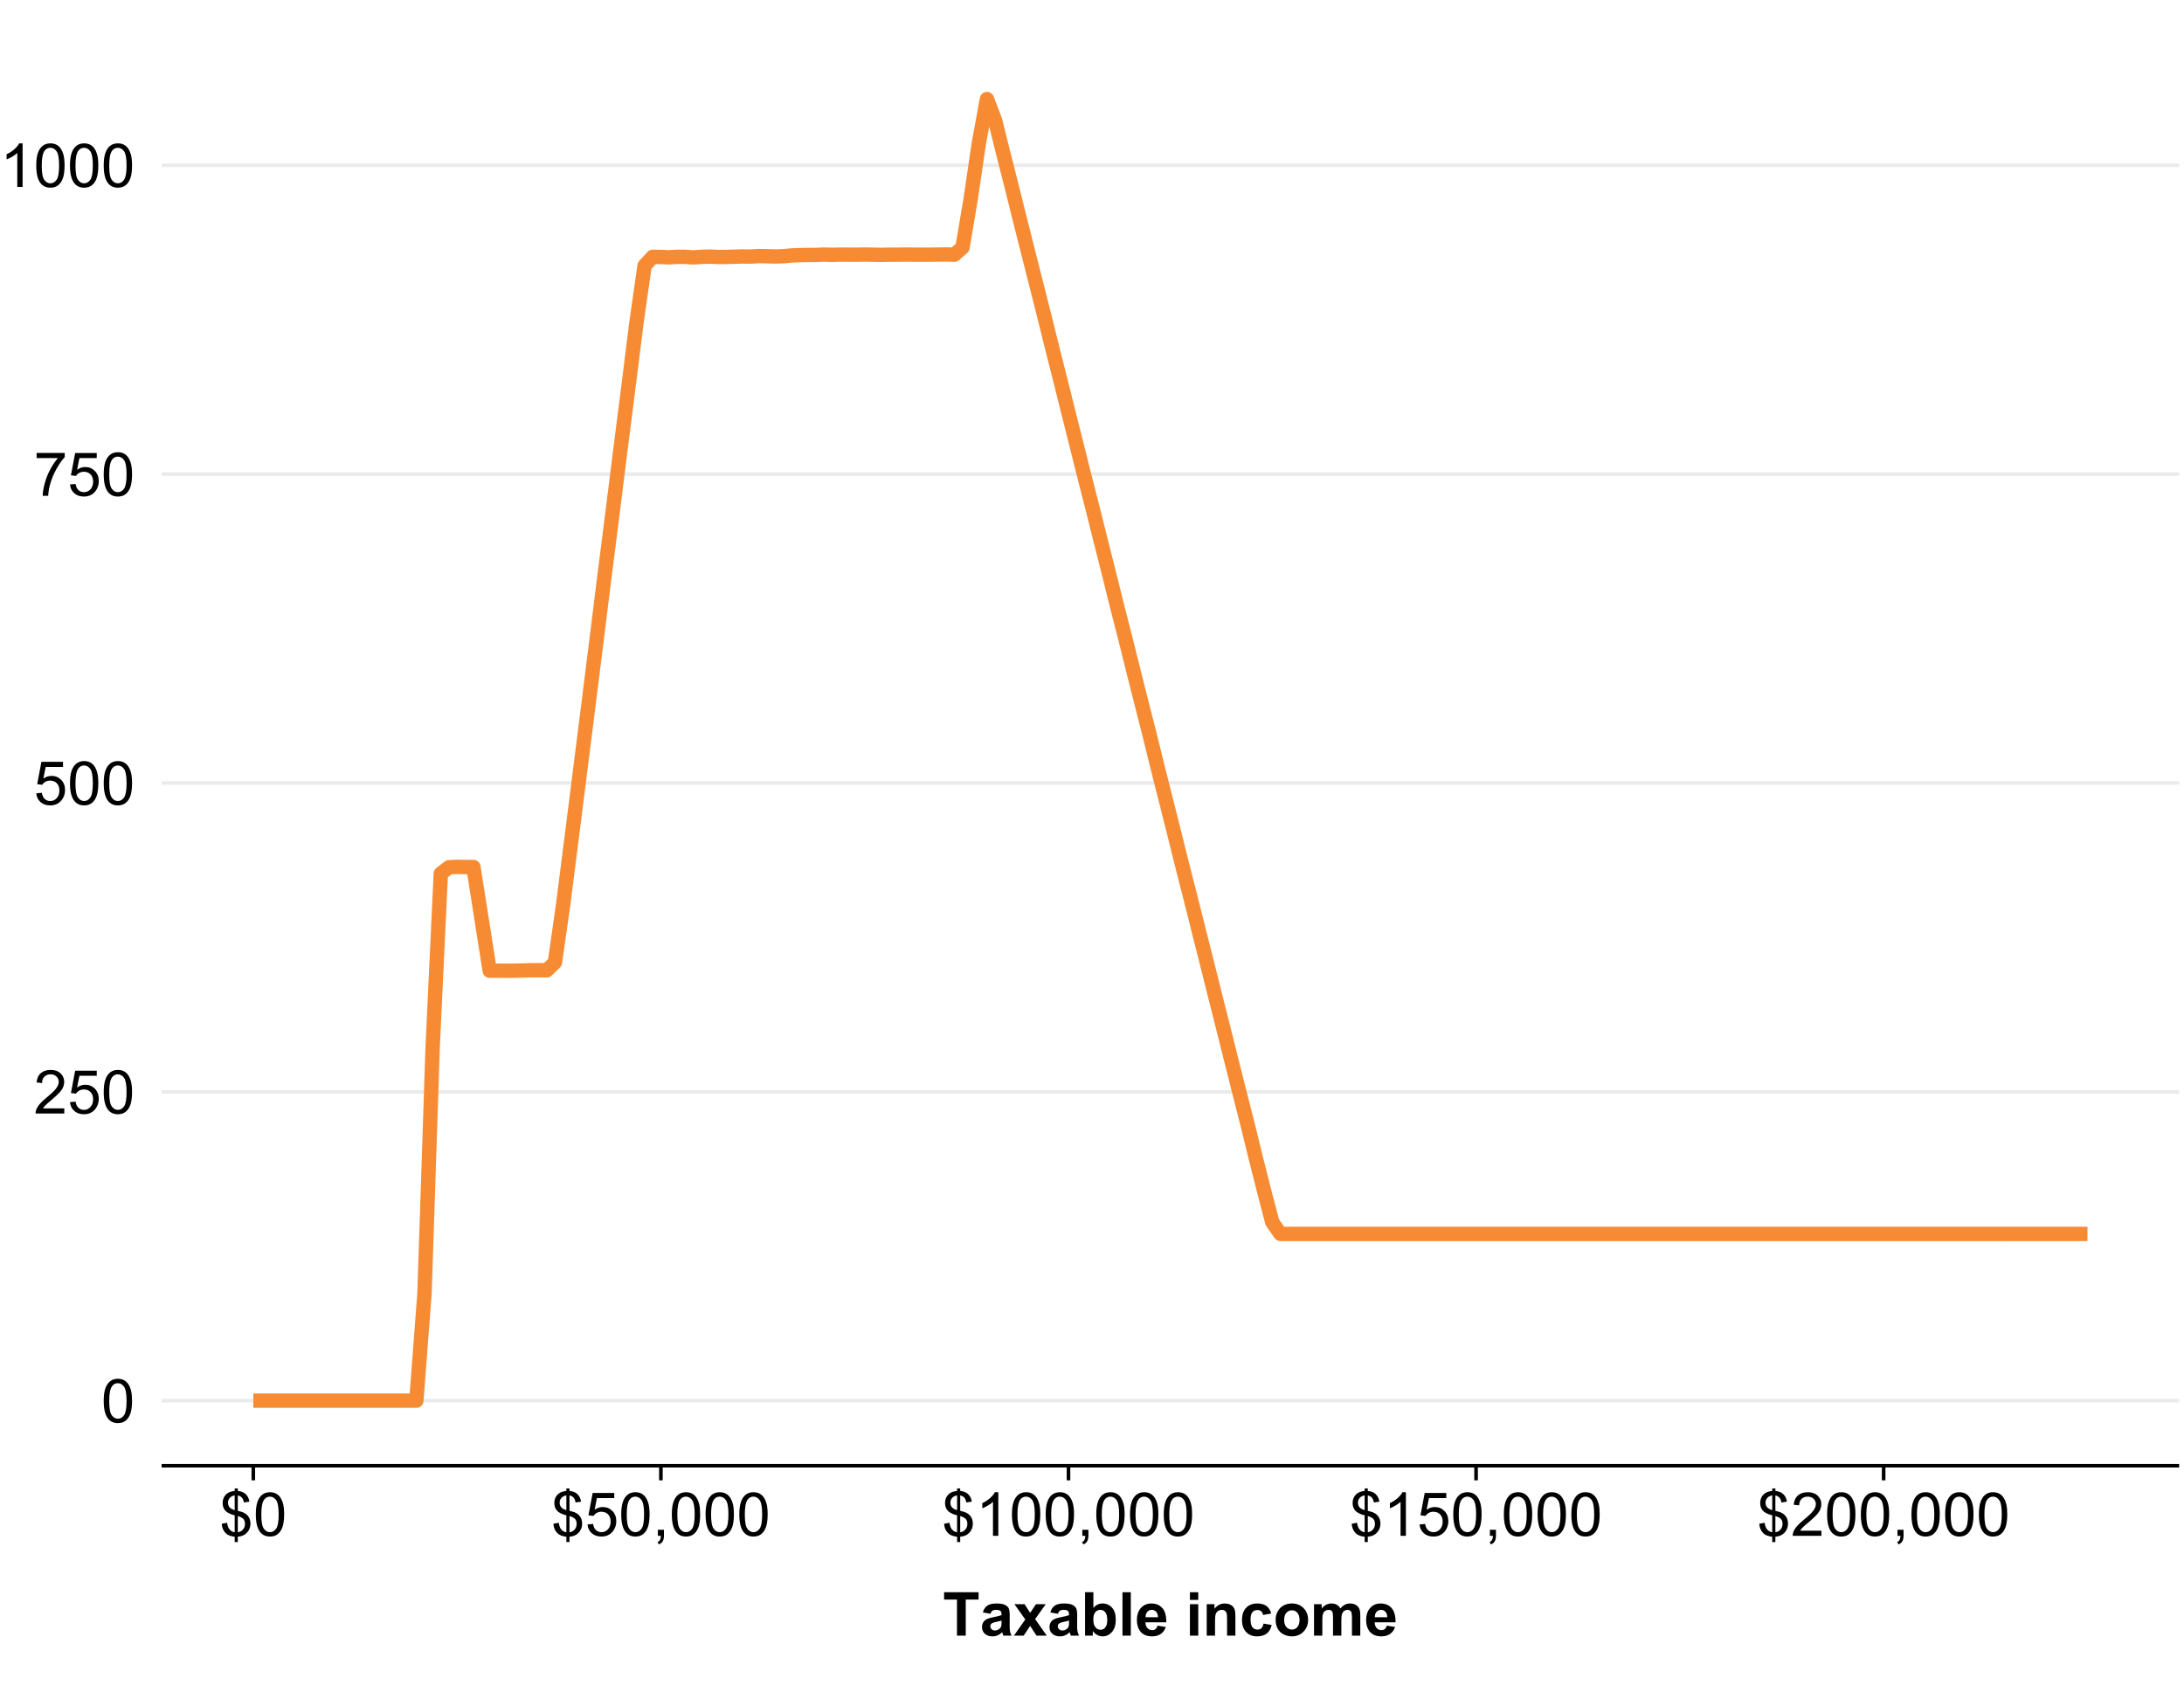
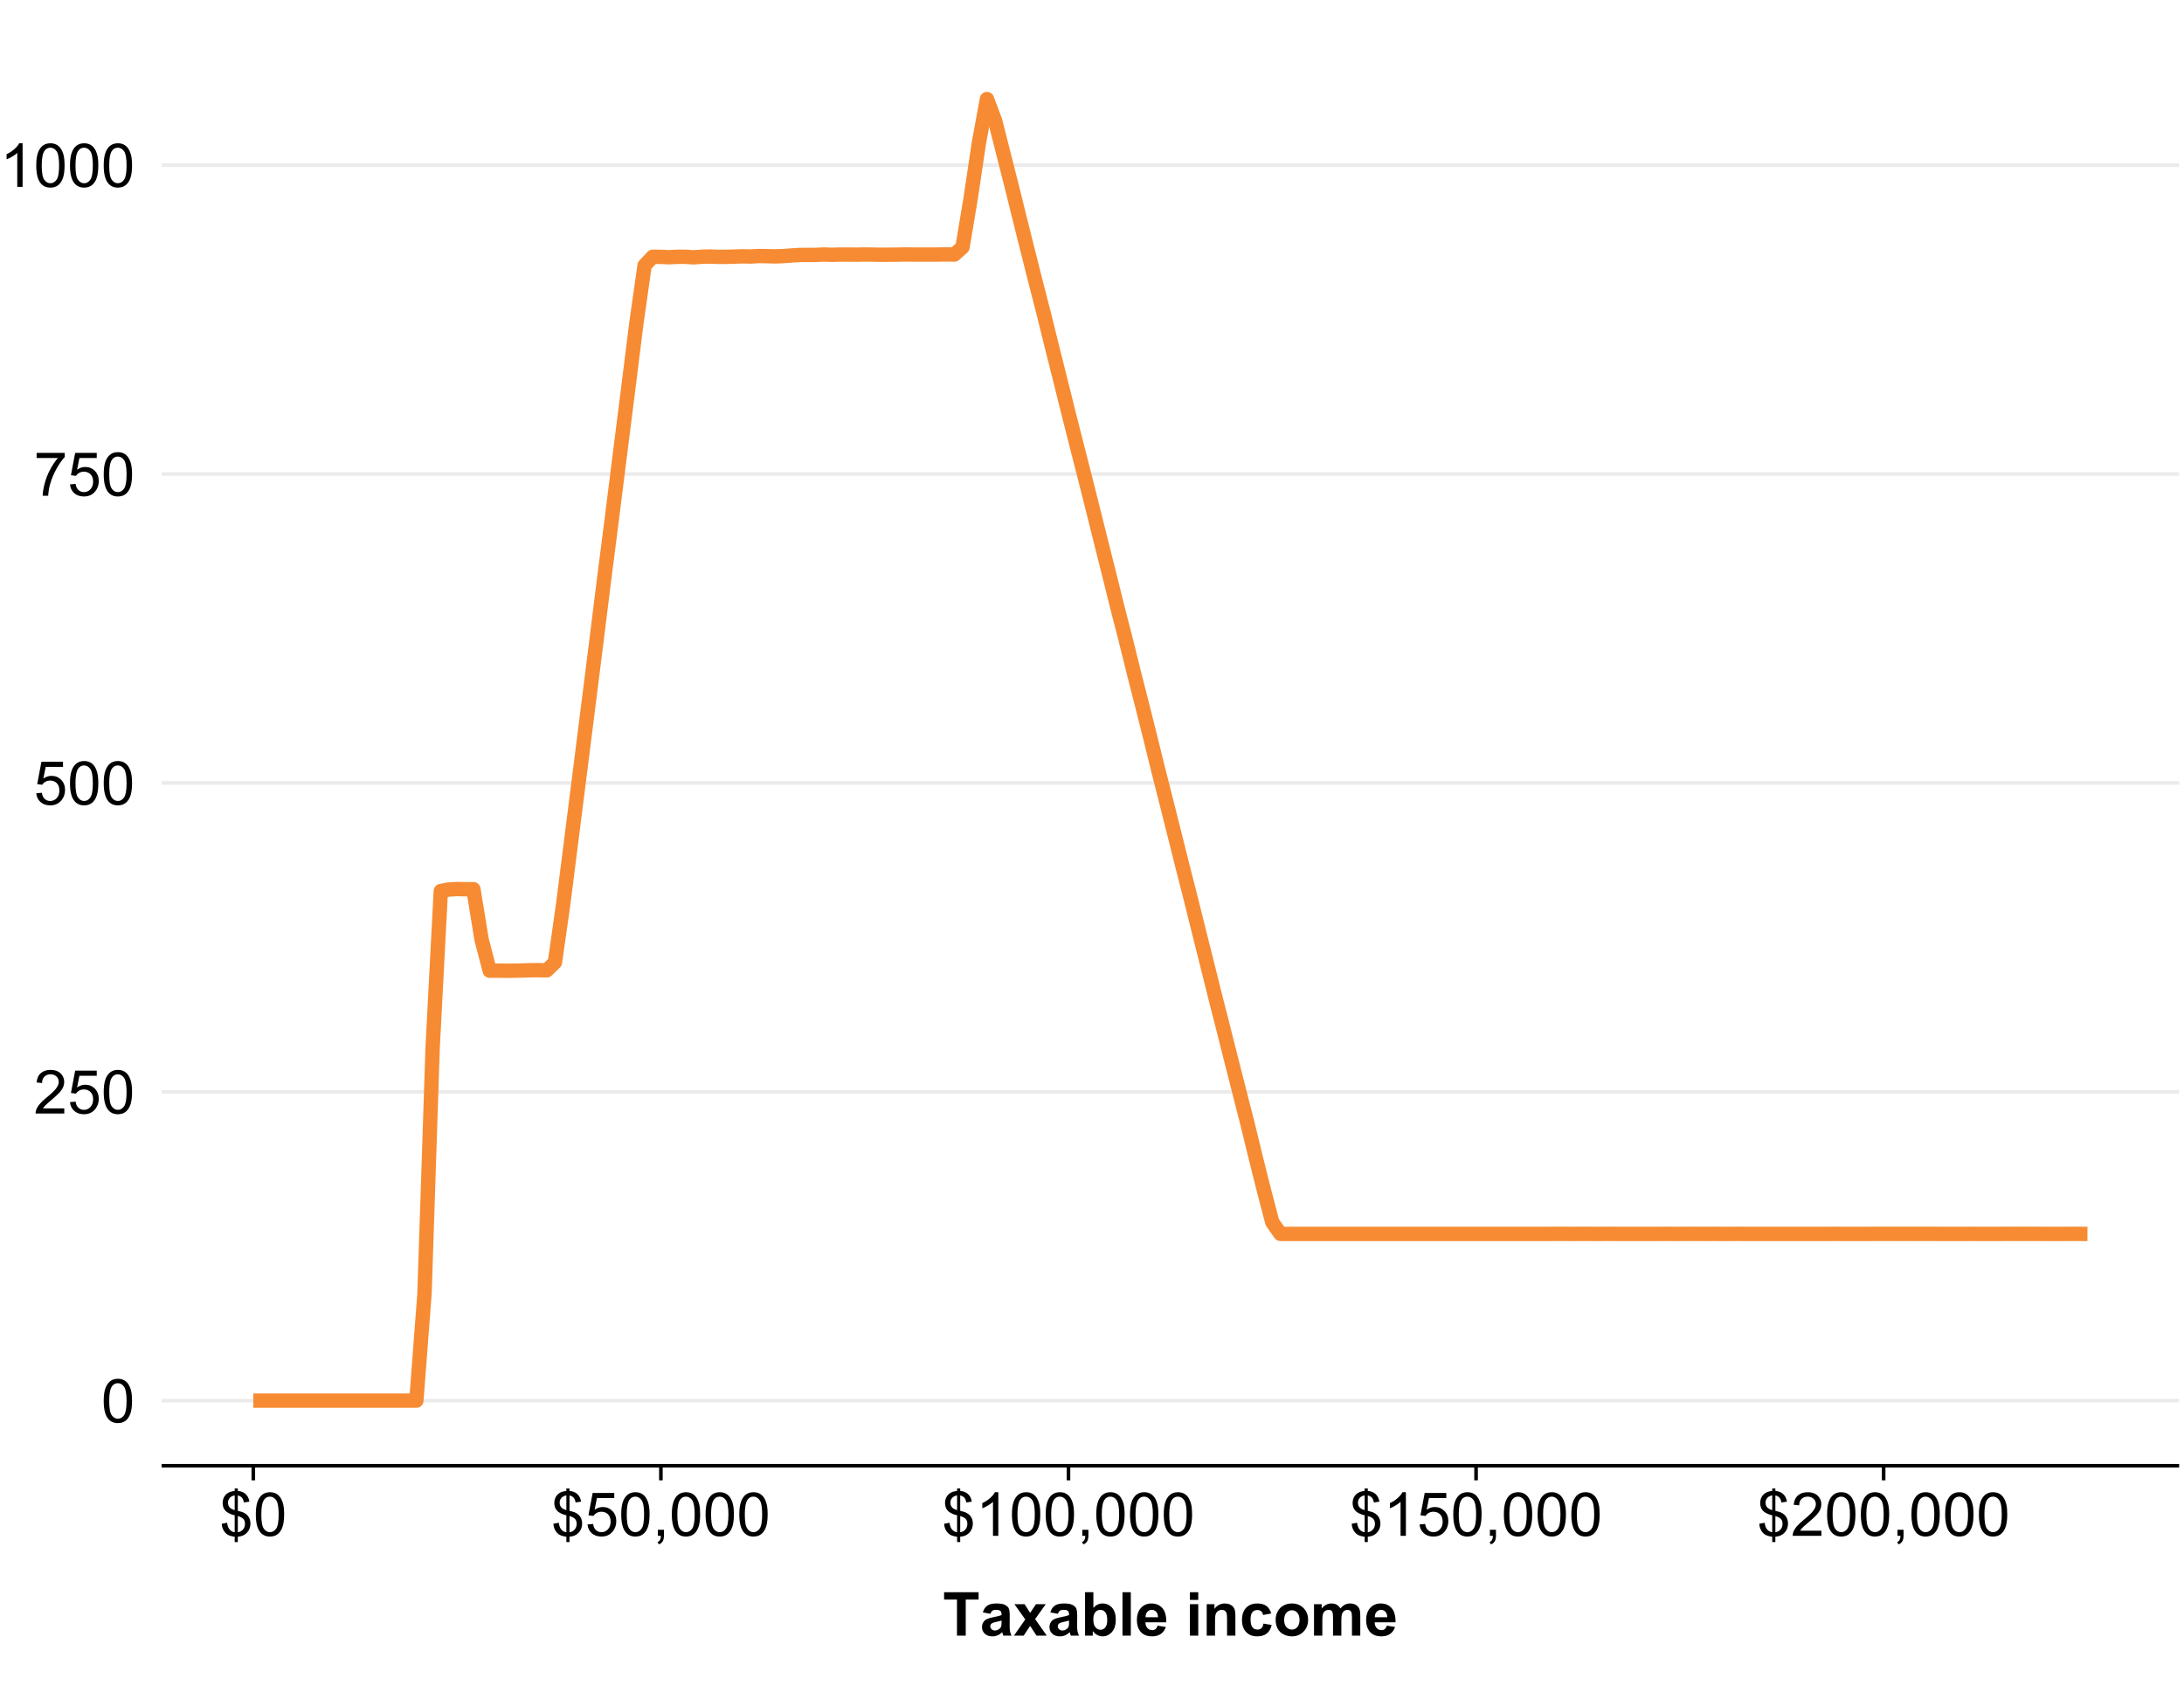
<svg xmlns="http://www.w3.org/2000/svg" xmlns:xlink="http://www.w3.org/1999/xlink" width="648pt" height="504pt" viewBox="0 0 648 504" version="1.1">
  <defs>
    <g>
      <symbol overflow="visible" id="glyph0-0">
        <path style="stroke:none;" d="M 2.25 0 L 2.25 -11.25 L 11.25 -11.25 L 11.25 0 Z M 2.531 -0.281 L 10.969 -0.281 L 10.969 -10.969 L 2.531 -10.969 Z M 2.531 -0.281 " />
      </symbol>
      <symbol overflow="visible" id="glyph0-1">
        <path style="stroke:none;" d="M 0.746 -6.355 C 0.742 -7.875 0.898 -9.102 1.215 -10.031 C 1.527 -10.961 1.996 -11.676 2.613 -12.18 C 3.23 -12.684 4.008 -12.938 4.949 -12.938 C 5.637 -12.938 6.242 -12.797 6.766 -12.52 C 7.285 -12.238 7.715 -11.836 8.059 -11.316 C 8.395 -10.789 8.664 -10.152 8.859 -9.398 C 9.051 -8.645 9.145 -7.629 9.148 -6.355 C 9.145 -4.84 8.992 -3.617 8.684 -2.691 C 8.371 -1.762 7.906 -1.047 7.289 -0.539 C 6.672 -0.035 5.891 0.215 4.949 0.219 C 3.703 0.215 2.727 -0.227 2.023 -1.117 C 1.168 -2.188 0.742 -3.934 0.746 -6.355 Z M 2.375 -6.355 C 2.371 -4.234 2.621 -2.824 3.117 -2.129 C 3.609 -1.426 4.219 -1.078 4.949 -1.082 C 5.672 -1.078 6.281 -1.43 6.781 -2.137 C 7.273 -2.836 7.523 -4.242 7.523 -6.355 C 7.523 -8.473 7.273 -9.883 6.781 -10.582 C 6.281 -11.277 5.664 -11.625 4.93 -11.629 C 4.199 -11.625 3.621 -11.316 3.191 -10.703 C 2.645 -9.918 2.371 -8.469 2.375 -6.355 Z M 2.375 -6.355 " />
      </symbol>
      <symbol overflow="visible" id="glyph0-2">
        <path style="stroke:none;" d="M 9.062 -1.52 L 9.062 0 L 0.547 0 C 0.531 -0.379 0.594 -0.742 0.73 -1.098 C 0.945 -1.676 1.293 -2.25 1.77 -2.812 C 2.246 -3.375 2.934 -4.023 3.84 -4.766 C 5.238 -5.906 6.188 -6.816 6.68 -7.492 C 7.172 -8.16 7.418 -8.793 7.418 -9.395 C 7.418 -10.02 7.191 -10.551 6.746 -10.98 C 6.293 -11.41 5.711 -11.625 4.992 -11.629 C 4.23 -11.625 3.621 -11.395 3.164 -10.941 C 2.703 -10.48 2.469 -9.848 2.469 -9.043 L 0.844 -9.211 C 0.953 -10.422 1.371 -11.344 2.102 -11.984 C 2.824 -12.617 3.801 -12.938 5.027 -12.938 C 6.262 -12.938 7.238 -12.594 7.961 -11.91 C 8.68 -11.223 9.039 -10.371 9.043 -9.359 C 9.039 -8.84 8.934 -8.336 8.727 -7.84 C 8.512 -7.34 8.164 -6.812 7.676 -6.266 C 7.188 -5.711 6.375 -4.957 5.238 -4 C 4.285 -3.199 3.676 -2.66 3.41 -2.379 C 3.141 -2.094 2.918 -1.805 2.742 -1.52 Z M 9.062 -1.52 " />
      </symbol>
      <symbol overflow="visible" id="glyph0-3">
        <path style="stroke:none;" d="M 0.746 -3.375 L 2.406 -3.516 C 2.527 -2.707 2.812 -2.098 3.266 -1.691 C 3.711 -1.281 4.254 -1.078 4.887 -1.082 C 5.648 -1.078 6.293 -1.363 6.82 -1.941 C 7.344 -2.512 7.605 -3.273 7.609 -4.227 C 7.605 -5.125 7.352 -5.84 6.848 -6.363 C 6.34 -6.883 5.676 -7.141 4.859 -7.145 C 4.344 -7.141 3.887 -7.027 3.48 -6.797 C 3.07 -6.566 2.746 -6.266 2.516 -5.898 L 1.027 -6.09 L 2.277 -12.711 L 8.684 -12.711 L 8.684 -11.195 L 3.543 -11.195 L 2.848 -7.734 C 3.621 -8.273 4.43 -8.543 5.281 -8.543 C 6.402 -8.543 7.352 -8.152 8.129 -7.371 C 8.898 -6.59 9.285 -5.586 9.289 -4.367 C 9.285 -3.195 8.945 -2.188 8.27 -1.344 C 7.441 -0.301 6.316 0.215 4.887 0.219 C 3.715 0.215 2.758 -0.109 2.016 -0.766 C 1.273 -1.418 0.848 -2.289 0.746 -3.375 Z M 0.746 -3.375 " />
      </symbol>
      <symbol overflow="visible" id="glyph0-4">
        <path style="stroke:none;" d="M 0.852 -11.195 L 0.852 -12.719 L 9.195 -12.719 L 9.195 -11.488 C 8.367 -10.613 7.555 -9.453 6.754 -8.008 C 5.945 -6.559 5.324 -5.07 4.887 -3.543 C 4.57 -2.461 4.367 -1.281 4.281 0 L 2.656 0 C 2.668 -1.012 2.867 -2.234 3.25 -3.672 C 3.629 -5.105 4.176 -6.492 4.891 -7.828 C 5.602 -9.16 6.359 -10.281 7.164 -11.195 Z M 0.852 -11.195 " />
      </symbol>
      <symbol overflow="visible" id="glyph0-5">
        <path style="stroke:none;" d="M 6.707 0 L 5.125 0 L 5.125 -10.082 C 4.742 -9.715 4.242 -9.352 3.625 -8.988 C 3.004 -8.625 2.449 -8.352 1.961 -8.172 L 1.961 -9.703 C 2.844 -10.117 3.617 -10.621 4.281 -11.215 C 4.941 -11.805 5.41 -12.379 5.688 -12.938 L 6.707 -12.938 Z M 6.707 0 " />
      </symbol>
      <symbol overflow="visible" id="glyph0-6">
        <path style="stroke:none;" d="M 4.484 1.855 L 4.484 0.273 C 3.688 0.172 3.047 -0.004 2.555 -0.258 C 2.059 -0.512 1.629 -0.922 1.27 -1.492 C 0.906 -2.059 0.695 -2.754 0.641 -3.578 L 2.234 -3.875 C 2.352 -3.023 2.57 -2.402 2.883 -2.004 C 3.328 -1.441 3.859 -1.125 4.484 -1.062 L 4.484 -6.102 C 3.828 -6.219 3.164 -6.473 2.488 -6.855 C 1.98 -7.137 1.59 -7.523 1.32 -8.023 C 1.047 -8.52 0.914 -9.086 0.914 -9.719 C 0.914 -10.84 1.312 -11.75 2.109 -12.453 C 2.641 -12.918 3.43 -13.207 4.484 -13.316 L 4.484 -14.07 L 5.414 -14.07 L 5.414 -13.316 C 6.332 -13.227 7.059 -12.957 7.602 -12.508 C 8.289 -11.93 8.707 -11.141 8.852 -10.141 L 7.215 -9.898 C 7.117 -10.516 6.922 -10.992 6.629 -11.324 C 6.332 -11.652 5.93 -11.871 5.414 -11.98 L 5.414 -7.418 C 6.211 -7.215 6.738 -7.059 6.996 -6.953 C 7.488 -6.73 7.887 -6.465 8.199 -6.16 C 8.504 -5.848 8.742 -5.48 8.914 -5.055 C 9.078 -4.625 9.164 -4.16 9.168 -3.664 C 9.164 -2.566 8.816 -1.652 8.121 -0.922 C 7.422 -0.188 6.52 0.199 5.414 0.254 L 5.414 1.855 Z M 4.484 -11.996 C 3.863 -11.898 3.379 -11.652 3.027 -11.258 C 2.672 -10.855 2.496 -10.387 2.496 -9.844 C 2.496 -9.305 2.645 -8.852 2.949 -8.488 C 3.246 -8.125 3.758 -7.836 4.484 -7.621 Z M 5.414 -1.062 C 6.027 -1.137 6.535 -1.406 6.938 -1.863 C 7.336 -2.316 7.535 -2.879 7.539 -3.559 C 7.535 -4.129 7.395 -4.594 7.113 -4.945 C 6.828 -5.293 6.262 -5.602 5.414 -5.879 Z M 5.414 -1.062 " />
      </symbol>
      <symbol overflow="visible" id="glyph0-7">
        <path style="stroke:none;" d="M 1.602 0 L 1.602 -1.801 L 3.402 -1.801 L 3.402 0 C 3.398 0.66 3.281 1.191 3.051 1.602 C 2.812 2.008 2.441 2.324 1.934 2.547 L 1.492 1.871 C 1.824 1.723 2.07 1.508 2.23 1.227 C 2.387 0.938 2.477 0.531 2.496 0 Z M 1.602 0 " />
      </symbol>
      <symbol overflow="visible" id="glyph1-0">
        <path style="stroke:none;" d="M 2.25 0 L 2.25 -11.25 L 11.25 -11.25 L 11.25 0 Z M 2.531 -0.281 L 10.969 -0.281 L 10.969 -10.969 L 2.531 -10.969 Z M 2.531 -0.281 " />
      </symbol>
      <symbol overflow="visible" id="glyph1-1">
        <path style="stroke:none;" d="M 4.211 0 L 4.211 -10.703 L 0.387 -10.703 L 0.387 -12.883 L 10.625 -12.883 L 10.625 -10.703 L 6.812 -10.703 L 6.812 0 Z M 4.211 0 " />
      </symbol>
      <symbol overflow="visible" id="glyph1-2">
        <path style="stroke:none;" d="M 3.137 -6.484 L 0.898 -6.891 C 1.145 -7.789 1.578 -8.457 2.195 -8.895 C 2.809 -9.328 3.723 -9.543 4.938 -9.547 C 6.039 -9.543 6.859 -9.414 7.402 -9.152 C 7.938 -8.891 8.316 -8.559 8.539 -8.16 C 8.754 -7.758 8.863 -7.02 8.867 -5.949 L 8.844 -3.066 C 8.84 -2.242 8.879 -1.637 8.961 -1.25 C 9.035 -0.859 9.184 -0.445 9.406 0 L 6.961 0 C 6.895 -0.164 6.812 -0.406 6.723 -0.73 C 6.68 -0.875 6.652 -0.973 6.637 -1.02 C 6.211 -0.609 5.758 -0.301 5.281 -0.098 C 4.797 0.109 4.285 0.211 3.742 0.211 C 2.781 0.211 2.023 -0.047 1.473 -0.57 C 0.914 -1.086 0.637 -1.746 0.641 -2.547 C 0.637 -3.074 0.766 -3.543 1.02 -3.957 C 1.27 -4.367 1.621 -4.684 2.078 -4.906 C 2.527 -5.125 3.184 -5.32 4.043 -5.484 C 5.195 -5.699 5.992 -5.898 6.441 -6.09 L 6.441 -6.336 C 6.438 -6.805 6.32 -7.145 6.09 -7.352 C 5.852 -7.551 5.41 -7.652 4.766 -7.656 C 4.32 -7.652 3.977 -7.566 3.734 -7.395 C 3.484 -7.223 3.285 -6.918 3.137 -6.484 Z M 6.441 -4.484 C 6.121 -4.375 5.621 -4.25 4.938 -4.102 C 4.25 -3.953 3.801 -3.809 3.594 -3.672 C 3.266 -3.441 3.105 -3.152 3.109 -2.805 C 3.105 -2.457 3.234 -2.156 3.496 -1.906 C 3.75 -1.652 4.078 -1.527 4.484 -1.531 C 4.922 -1.527 5.348 -1.676 5.758 -1.969 C 6.051 -2.191 6.246 -2.461 6.344 -2.785 C 6.406 -2.992 6.438 -3.395 6.441 -3.992 Z M 6.441 -4.484 " />
      </symbol>
      <symbol overflow="visible" id="glyph1-3">
        <path style="stroke:none;" d="M 0.105 0 L 3.473 -4.809 L 0.246 -9.336 L 3.262 -9.336 L 4.914 -6.766 L 6.652 -9.336 L 9.555 -9.336 L 6.391 -4.914 L 9.844 0 L 6.812 0 L 4.914 -2.891 L 2.996 0 Z M 0.105 0 " />
      </symbol>
      <symbol overflow="visible" id="glyph1-4">
        <path style="stroke:none;" d="M 1.188 0 L 1.188 -12.883 L 3.656 -12.883 L 3.656 -8.242 C 4.414 -9.109 5.316 -9.543 6.363 -9.547 C 7.5 -9.543 8.438 -9.133 9.184 -8.309 C 9.926 -7.484 10.301 -6.301 10.301 -4.766 C 10.301 -3.168 9.918 -1.941 9.16 -1.082 C 8.398 -0.219 7.48 0.211 6.398 0.211 C 5.863 0.211 5.336 0.078 4.82 -0.188 C 4.301 -0.453 3.855 -0.848 3.48 -1.371 L 3.48 0 Z M 3.641 -4.867 C 3.637 -3.898 3.789 -3.184 4.094 -2.727 C 4.52 -2.066 5.09 -1.738 5.801 -1.742 C 6.344 -1.738 6.805 -1.973 7.191 -2.438 C 7.574 -2.902 7.77 -3.637 7.77 -4.641 C 7.77 -5.707 7.574 -6.477 7.188 -6.949 C 6.801 -7.418 6.305 -7.652 5.703 -7.656 C 5.109 -7.652 4.617 -7.422 4.227 -6.965 C 3.832 -6.5 3.637 -5.801 3.641 -4.867 Z M 3.641 -4.867 " />
      </symbol>
      <symbol overflow="visible" id="glyph1-5">
        <path style="stroke:none;" d="M 1.293 0 L 1.293 -12.883 L 3.762 -12.883 L 3.762 0 Z M 1.293 0 " />
      </symbol>
      <symbol overflow="visible" id="glyph1-6">
        <path style="stroke:none;" d="M 6.695 -2.969 L 9.156 -2.559 C 8.84 -1.652 8.34 -0.965 7.66 -0.496 C 6.973 -0.023 6.121 0.211 5.098 0.211 C 3.473 0.211 2.27 -0.316 1.492 -1.379 C 0.875 -2.227 0.566 -3.301 0.57 -4.598 C 0.566 -6.141 0.973 -7.352 1.781 -8.23 C 2.59 -9.105 3.613 -9.543 4.852 -9.547 C 6.238 -9.543 7.332 -9.086 8.137 -8.168 C 8.938 -7.25 9.32 -5.844 9.289 -3.953 L 3.102 -3.953 C 3.117 -3.219 3.316 -2.648 3.699 -2.242 C 4.078 -1.832 4.555 -1.629 5.125 -1.633 C 5.508 -1.629 5.832 -1.734 6.098 -1.949 C 6.359 -2.156 6.559 -2.496 6.695 -2.969 Z M 6.836 -5.469 C 6.816 -6.18 6.633 -6.723 6.285 -7.098 C 5.93 -7.465 5.5 -7.652 5 -7.656 C 4.457 -7.652 4.012 -7.457 3.664 -7.066 C 3.309 -6.672 3.137 -6.137 3.148 -5.469 Z M 6.836 -5.469 " />
      </symbol>
      <symbol overflow="visible" id="glyph1-7">
        <path style="stroke:none;" d="" />
      </symbol>
      <symbol overflow="visible" id="glyph1-8">
        <path style="stroke:none;" d="M 1.293 -10.602 L 1.293 -12.883 L 3.762 -12.883 L 3.762 -10.602 Z M 1.293 0 L 1.293 -9.336 L 3.762 -9.336 L 3.762 0 Z M 1.293 0 " />
      </symbol>
      <symbol overflow="visible" id="glyph1-9">
        <path style="stroke:none;" d="M 9.781 0 L 7.312 0 L 7.312 -4.766 C 7.312 -5.766 7.258 -6.418 7.152 -6.719 C 7.047 -7.012 6.875 -7.242 6.641 -7.41 C 6.398 -7.57 6.113 -7.652 5.781 -7.656 C 5.352 -7.652 4.969 -7.535 4.629 -7.305 C 4.289 -7.066 4.055 -6.754 3.93 -6.371 C 3.801 -5.98 3.738 -5.266 3.742 -4.227 L 3.742 0 L 1.273 0 L 1.273 -9.336 L 3.57 -9.336 L 3.57 -7.961 C 4.379 -9.016 5.406 -9.543 6.645 -9.547 C 7.188 -9.543 7.684 -9.445 8.137 -9.25 C 8.586 -9.051 8.926 -8.801 9.16 -8.5 C 9.387 -8.191 9.551 -7.844 9.645 -7.461 C 9.734 -7.07 9.777 -6.52 9.781 -5.801 Z M 9.781 0 " />
      </symbol>
      <symbol overflow="visible" id="glyph1-10">
        <path style="stroke:none;" d="M 9.43 -6.574 L 6.996 -6.133 C 6.914 -6.617 6.727 -6.984 6.438 -7.23 C 6.145 -7.477 5.77 -7.598 5.309 -7.602 C 4.691 -7.598 4.199 -7.387 3.836 -6.965 C 3.469 -6.539 3.285 -5.828 3.289 -4.836 C 3.285 -3.723 3.473 -2.941 3.844 -2.484 C 4.215 -2.027 4.715 -1.797 5.344 -1.801 C 5.812 -1.797 6.195 -1.93 6.496 -2.199 C 6.793 -2.465 7.004 -2.926 7.129 -3.578 L 9.555 -3.164 C 9.301 -2.047 8.816 -1.203 8.102 -0.641 C 7.387 -0.07 6.43 0.211 5.23 0.211 C 3.859 0.211 2.77 -0.219 1.961 -1.082 C 1.148 -1.941 0.742 -3.133 0.746 -4.656 C 0.742 -6.195 1.152 -7.395 1.969 -8.258 C 2.781 -9.113 3.883 -9.543 5.273 -9.547 C 6.406 -9.543 7.309 -9.301 7.984 -8.812 C 8.652 -8.32 9.133 -7.574 9.43 -6.574 Z M 9.43 -6.574 " />
      </symbol>
      <symbol overflow="visible" id="glyph1-11">
        <path style="stroke:none;" d="M 0.719 -4.797 C 0.715 -5.617 0.918 -6.41 1.324 -7.18 C 1.73 -7.945 2.301 -8.531 3.043 -8.938 C 3.781 -9.34 4.609 -9.543 5.527 -9.547 C 6.938 -9.543 8.098 -9.086 9 -8.168 C 9.898 -7.25 10.348 -6.09 10.352 -4.695 C 10.348 -3.277 9.891 -2.105 8.984 -1.18 C 8.07 -0.25 6.926 0.211 5.547 0.211 C 4.688 0.211 3.871 0.02 3.098 -0.367 C 2.32 -0.754 1.73 -1.32 1.324 -2.07 C 0.918 -2.812 0.715 -3.723 0.719 -4.797 Z M 3.25 -4.668 C 3.246 -3.738 3.465 -3.027 3.91 -2.539 C 4.348 -2.043 4.891 -1.797 5.539 -1.801 C 6.18 -1.797 6.719 -2.043 7.156 -2.539 C 7.59 -3.027 7.809 -3.742 7.812 -4.684 C 7.809 -5.594 7.59 -6.297 7.156 -6.793 C 6.719 -7.281 6.18 -7.527 5.539 -7.531 C 4.891 -7.527 4.348 -7.281 3.91 -6.793 C 3.465 -6.297 3.246 -5.59 3.25 -4.668 Z M 3.25 -4.668 " />
      </symbol>
      <symbol overflow="visible" id="glyph1-12">
        <path style="stroke:none;" d="M 1.109 -9.336 L 3.383 -9.336 L 3.383 -8.059 C 4.195 -9.047 5.168 -9.543 6.293 -9.547 C 6.887 -9.543 7.402 -9.422 7.848 -9.176 C 8.285 -8.926 8.648 -8.551 8.93 -8.059 C 9.34 -8.551 9.781 -8.926 10.258 -9.176 C 10.73 -9.422 11.238 -9.543 11.777 -9.547 C 12.461 -9.543 13.039 -9.406 13.516 -9.129 C 13.988 -8.848 14.344 -8.438 14.582 -7.902 C 14.75 -7.5 14.836 -6.855 14.836 -5.969 L 14.836 0 L 12.367 0 L 12.367 -5.336 C 12.363 -6.258 12.277 -6.855 12.109 -7.129 C 11.879 -7.477 11.527 -7.652 11.055 -7.656 C 10.707 -7.652 10.383 -7.547 10.082 -7.34 C 9.773 -7.125 9.555 -6.816 9.422 -6.41 C 9.285 -6.004 9.215 -5.359 9.219 -4.484 L 9.219 0 L 6.75 0 L 6.75 -5.117 C 6.75 -6.02 6.703 -6.605 6.617 -6.871 C 6.523 -7.133 6.387 -7.328 6.207 -7.461 C 6.02 -7.586 5.77 -7.652 5.457 -7.656 C 5.074 -7.652 4.734 -7.551 4.43 -7.348 C 4.125 -7.141 3.906 -6.844 3.773 -6.457 C 3.641 -6.07 3.574 -5.43 3.578 -4.535 L 3.578 0 L 1.109 0 Z M 1.109 -9.336 " />
      </symbol>
    </g>
    <clipPath id="clip1">
-       <path d="M 47.949 415 L 647.559 415 L 647.559 417 L 47.949 417 Z M 47.949 415 " />
+       <path d="M 47.949 415 L 646.559 415 L 646.559 417 L 47.949 417 Z M 47.949 415 " />
    </clipPath>
    <clipPath id="clip2">
-       <path d="M 47.949 323 L 647.559 323 L 647.559 325 L 47.949 325 Z M 47.949 323 " />
+       <path d="M 47.949 323 L 646.559 323 L 646.559 325 L 47.949 325 Z M 47.949 323 " />
    </clipPath>
    <clipPath id="clip3">
-       <path d="M 47.949 231 L 647.559 231 L 647.559 233 L 47.949 233 Z M 47.949 231 " />
+       <path d="M 47.949 231 L 646.559 231 L 646.559 233 L 47.949 233 Z M 47.949 231 " />
    </clipPath>
    <clipPath id="clip4">
-       <path d="M 47.949 140 L 647.559 140 L 647.559 142 L 47.949 142 Z M 47.949 140 " />
+       <path d="M 47.949 140 L 646.559 140 L 646.559 142 L 47.949 142 Z M 47.949 140 " />
    </clipPath>
    <clipPath id="clip5">
-       <path d="M 47.949 48 L 647.559 48 L 647.559 50 L 47.949 50 Z M 47.949 48 " />
+       <path d="M 47.949 48 L 646.559 48 L 646.559 50 L 47.949 50 Z M 47.949 48 " />
    </clipPath>
  </defs>
  <g id="surface41">
    <rect x="0" y="0" width="648" height="504" style="fill:rgb(100%,100%,100%);fill-opacity:1;stroke:none;" />
    <g clip-path="url(#clip1)" clip-rule="nonzero">
      <path style="fill:none;stroke-width:1.067;stroke-linecap:butt;stroke-linejoin:round;stroke:rgb(92.157%,92.157%,92.157%);stroke-opacity:1;stroke-miterlimit:10;" d="M 47.949 415.617 L 646.559 415.617 " />
    </g>
    <g clip-path="url(#clip2)" clip-rule="nonzero">
-       <path style="fill:none;stroke-width:1.067;stroke-linecap:butt;stroke-linejoin:round;stroke:rgb(92.157%,92.157%,92.157%);stroke-opacity:1;stroke-miterlimit:10;" d="M 47.949 323.973 L 646.559 323.973 " />
+       <path style="fill:none;stroke-width:1.067;stroke-linecap:butt;stroke-linejoin:round;stroke:rgb(92.157%,92.157%,92.157%);stroke-opacity:1;stroke-miterlimit:10;" d="M 47.949 323.965 L 646.559 323.965 " />
    </g>
    <g clip-path="url(#clip3)" clip-rule="nonzero">
-       <path style="fill:none;stroke-width:1.067;stroke-linecap:butt;stroke-linejoin:round;stroke:rgb(92.157%,92.157%,92.157%);stroke-opacity:1;stroke-miterlimit:10;" d="M 47.949 232.328 L 646.559 232.328 " />
+       <path style="fill:none;stroke-width:1.067;stroke-linecap:butt;stroke-linejoin:round;stroke:rgb(92.157%,92.157%,92.157%);stroke-opacity:1;stroke-miterlimit:10;" d="M 47.949 232.316 L 646.559 232.316 " />
    </g>
    <g clip-path="url(#clip4)" clip-rule="nonzero">
-       <path style="fill:none;stroke-width:1.067;stroke-linecap:butt;stroke-linejoin:round;stroke:rgb(92.157%,92.157%,92.157%);stroke-opacity:1;stroke-miterlimit:10;" d="M 47.949 140.68 L 646.559 140.68 " />
+       <path style="fill:none;stroke-width:1.067;stroke-linecap:butt;stroke-linejoin:round;stroke:rgb(92.157%,92.157%,92.157%);stroke-opacity:1;stroke-miterlimit:10;" d="M 47.949 140.664 L 646.559 140.664 " />
    </g>
    <g clip-path="url(#clip5)" clip-rule="nonzero">
-       <path style="fill:none;stroke-width:1.067;stroke-linecap:butt;stroke-linejoin:round;stroke:rgb(92.157%,92.157%,92.157%);stroke-opacity:1;stroke-miterlimit:10;" d="M 47.949 49.035 L 646.559 49.035 " />
+       <path style="fill:none;stroke-width:1.067;stroke-linecap:butt;stroke-linejoin:round;stroke:rgb(92.157%,92.157%,92.157%);stroke-opacity:1;stroke-miterlimit:10;" d="M 47.949 49.012 L 646.559 49.012 " />
    </g>
-     <path style="fill:none;stroke-width:4.268;stroke-linecap:butt;stroke-linejoin:round;stroke:rgb(96.471%,54.51%,20%);stroke-opacity:1;stroke-miterlimit:10;" d="M 75.16 415.617 L 123.531 415.617 L 125.949 383.836 L 128.367 310.797 L 130.789 259.238 L 133.207 257.344 L 135.625 257.223 L 138.043 257.273 L 140.461 257.266 L 142.879 272.645 L 145.301 288.039 L 147.719 288.027 L 150.137 288.051 L 152.555 288.031 L 154.973 287.984 L 157.391 287.895 L 159.812 287.883 L 162.23 287.926 L 164.648 285.574 L 167.066 268.594 L 169.484 249.605 L 171.902 230.469 L 174.324 211.273 L 176.742 191.969 L 179.16 172.469 L 181.578 153.477 L 183.996 134.098 L 186.414 115.156 L 188.836 95.766 L 191.254 78.82 L 193.672 76.215 L 196.09 76.242 L 198.508 76.355 L 200.93 76.211 L 203.348 76.219 L 205.766 76.379 L 208.184 76.211 L 210.602 76.141 L 213.02 76.258 L 215.441 76.242 L 220.277 76.094 L 222.695 76.133 L 225.113 75.988 L 227.531 76.027 L 229.953 76.102 L 232.371 76.031 L 234.789 75.805 L 237.207 75.703 L 239.625 75.664 L 242.043 75.656 L 244.465 75.547 L 246.883 75.621 L 249.301 75.551 L 254.137 75.582 L 256.555 75.539 L 258.977 75.574 L 261.395 75.633 L 263.812 75.578 L 266.23 75.574 L 268.648 75.543 L 271.066 75.566 L 273.488 75.574 L 275.906 75.578 L 280.742 75.508 L 283.16 75.578 L 285.578 73.438 L 288 59.047 L 290.418 42.578 L 292.836 29.391 L 295.254 35.781 L 297.672 45.508 L 300.09 55.016 L 302.512 64.766 L 304.93 74.348 L 307.348 83.91 L 309.766 93.465 L 312.184 103.227 L 314.602 112.789 L 317.023 122.477 L 319.441 132.098 L 321.859 141.777 L 324.277 151.242 L 326.695 160.934 L 329.113 170.488 L 331.535 180.262 L 333.953 189.68 L 336.371 199.41 L 338.789 208.996 L 341.207 218.516 L 343.625 228.332 L 346.047 237.902 L 348.465 247.527 L 350.883 257.242 L 353.301 266.672 L 355.719 276.328 L 358.137 285.926 L 360.559 295.605 L 362.977 305.164 L 365.395 314.848 L 367.812 324.445 L 370.23 333.934 L 372.648 343.832 L 375.07 353.395 L 377.488 362.664 L 379.906 366.133 L 382.324 366.137 L 384.742 366.133 L 387.164 366.137 L 389.582 366.141 L 392 366.137 L 394.418 366.141 L 399.254 366.133 L 401.676 366.137 L 404.094 366.141 L 406.512 366.133 L 411.348 366.141 L 413.766 366.133 L 416.188 366.141 L 421.023 366.141 L 423.441 366.133 L 425.859 366.137 L 428.277 366.137 L 430.699 366.133 L 433.117 366.141 L 435.535 366.141 L 437.953 366.137 L 440.371 366.137 L 442.789 366.133 L 445.211 366.133 L 447.629 366.141 L 452.465 366.133 L 462.141 366.133 L 464.559 366.129 L 466.977 366.137 L 469.395 366.129 L 471.812 366.129 L 474.234 366.137 L 476.652 366.133 L 479.07 366.133 L 481.488 366.141 L 486.324 366.133 L 488.746 366.133 L 491.164 366.141 L 493.582 366.129 L 496 366.133 L 498.418 366.129 L 500.836 366.133 L 503.258 366.129 L 505.676 366.133 L 508.094 366.129 L 510.512 366.137 L 512.93 366.133 L 520.188 366.133 L 522.605 366.137 L 525.023 366.137 L 527.441 366.129 L 529.859 366.141 L 532.281 366.133 L 537.117 366.133 L 539.535 366.141 L 541.953 366.141 L 544.371 366.129 L 546.793 366.141 L 549.211 366.133 L 551.629 366.129 L 554.047 366.137 L 556.465 366.129 L 558.883 366.129 L 561.305 366.133 L 563.723 366.137 L 566.141 366.129 L 568.559 366.133 L 570.977 366.129 L 573.398 366.133 L 578.234 366.133 L 580.652 366.137 L 585.488 366.129 L 587.91 366.145 L 590.328 366.145 L 592.746 366.129 L 595.164 366.148 L 597.582 366.129 L 600 366.137 L 602.422 366.129 L 604.84 366.129 L 607.258 366.137 L 609.676 366.141 L 612.094 366.141 L 614.512 366.129 L 616.934 366.129 L 619.352 366.141 " />
+     <path style="fill:none;stroke-width:4.268;stroke-linecap:butt;stroke-linejoin:round;stroke:rgb(96.471%,54.51%,20%);stroke-opacity:1;stroke-miterlimit:10;" d="M 75.16 415.617 L 123.531 415.617 L 125.949 383.926 L 128.367 310.836 L 130.789 264.398 L 133.207 263.938 L 135.625 263.809 L 138.043 263.863 L 140.461 263.859 L 142.879 278.758 L 145.301 288.039 L 147.719 288.016 L 150.137 288.051 L 152.555 288.02 L 154.973 287.977 L 157.391 287.895 L 159.812 287.875 L 162.23 287.93 L 164.648 285.566 L 167.066 268.543 L 169.484 249.48 L 171.902 230.402 L 174.324 211.184 L 176.742 191.98 L 179.16 172.535 L 181.578 153.609 L 183.996 134.301 L 186.414 115.184 L 188.836 95.766 L 191.254 78.758 L 193.672 76.199 L 196.09 76.215 L 198.508 76.324 L 200.93 76.207 L 203.348 76.195 L 205.766 76.355 L 208.184 76.184 L 210.602 76.117 L 213.02 76.219 L 215.441 76.219 L 220.277 76.062 L 222.695 76.113 L 225.113 75.977 L 227.531 76.008 L 229.953 76.082 L 232.371 75.988 L 234.789 75.809 L 237.207 75.66 L 239.625 75.641 L 242.043 75.637 L 244.465 75.523 L 246.883 75.609 L 249.301 75.531 L 251.719 75.539 L 254.137 75.559 L 256.555 75.52 L 258.977 75.551 L 261.395 75.594 L 266.23 75.555 L 268.648 75.512 L 271.066 75.547 L 273.488 75.547 L 275.906 75.535 L 278.324 75.535 L 280.742 75.5 L 283.16 75.535 L 285.578 73.359 L 288 58.832 L 290.418 42.559 L 292.836 29.391 L 295.254 35.824 L 297.672 45.402 L 300.09 54.926 L 302.512 64.719 L 304.93 74.383 L 307.348 83.98 L 309.766 93.387 L 312.184 103.164 L 314.602 112.816 L 317.023 122.547 L 319.441 132.086 L 321.859 141.562 L 324.277 151.172 L 326.695 160.871 L 329.113 170.492 L 331.535 180.27 L 333.953 189.645 L 336.371 199.41 L 338.789 208.91 L 341.207 218.559 L 343.625 228.352 L 346.047 237.906 L 348.465 247.527 L 350.883 257.199 L 353.301 266.656 L 355.719 276.383 L 358.137 286.02 L 360.559 295.754 L 362.977 305.254 L 365.395 314.844 L 367.812 324.348 L 370.23 333.816 L 372.648 343.773 L 375.07 353.43 L 377.488 362.668 L 379.906 366.129 L 382.324 366.137 L 384.742 366.133 L 387.164 366.137 L 389.582 366.141 L 394.418 366.133 L 396.836 366.137 L 399.254 366.129 L 401.676 366.133 L 404.094 366.137 L 406.512 366.133 L 408.93 366.133 L 411.348 366.137 L 413.766 366.133 L 416.188 366.137 L 418.605 366.133 L 430.699 366.133 L 433.117 366.137 L 437.953 366.137 L 440.371 366.129 L 442.789 366.133 L 445.211 366.137 L 447.629 366.137 L 450.047 366.129 L 452.465 366.133 L 454.883 366.133 L 457.301 366.129 L 459.723 366.129 L 462.141 366.125 L 464.559 366.125 L 466.977 366.133 L 469.395 366.125 L 471.812 366.125 L 474.234 366.137 L 476.652 366.125 L 479.07 366.129 L 481.488 366.137 L 483.906 366.129 L 486.324 366.133 L 488.746 366.129 L 491.164 366.137 L 493.582 366.125 L 498.418 366.133 L 500.836 366.125 L 503.258 366.125 L 505.676 366.133 L 508.094 366.125 L 510.512 366.133 L 512.93 366.133 L 515.348 366.125 L 517.77 366.133 L 520.188 366.129 L 525.023 366.137 L 527.441 366.129 L 529.859 366.137 L 532.281 366.129 L 534.699 366.129 L 539.535 366.137 L 541.953 366.133 L 544.371 366.125 L 546.793 366.133 L 549.211 366.129 L 551.629 366.129 L 554.047 366.133 L 556.465 366.125 L 561.305 366.125 L 563.723 366.129 L 566.141 366.125 L 568.559 366.129 L 570.977 366.125 L 573.398 366.125 L 575.816 366.133 L 578.234 366.129 L 580.652 366.137 L 583.07 366.137 L 585.488 366.125 L 587.91 366.141 L 590.328 366.137 L 592.746 366.137 L 595.164 366.125 L 597.582 366.125 L 600 366.129 L 602.422 366.125 L 604.84 366.125 L 607.258 366.133 L 609.676 366.137 L 612.094 366.137 L 614.512 366.125 L 616.934 366.125 L 619.352 366.137 " />
    <g style="fill:rgb(0%,0%,0%);fill-opacity:1;">
      <use xlink:href="#glyph0-1" x="30.031" y="422.062" />
    </g>
    <g style="fill:rgb(0%,0%,0%);fill-opacity:1;">
-       <use xlink:href="#glyph0-2" x="10.012" y="330.414" />
-       <use xlink:href="#glyph0-3" x="20.022" y="330.414" />
-       <use xlink:href="#glyph0-1" x="30.033" y="330.414" />
+       <use xlink:href="#glyph0-2" x="10.012" y="330.41" />
+       <use xlink:href="#glyph0-3" x="20.022" y="330.41" />
+       <use xlink:href="#glyph0-1" x="30.033" y="330.41" />
    </g>
    <g style="fill:rgb(0%,0%,0%);fill-opacity:1;">
-       <use xlink:href="#glyph0-3" x="10.012" y="238.77" />
-       <use xlink:href="#glyph0-1" x="20.022" y="238.77" />
-       <use xlink:href="#glyph0-1" x="30.033" y="238.77" />
+       <use xlink:href="#glyph0-3" x="10.012" y="238.758" />
+       <use xlink:href="#glyph0-1" x="20.022" y="238.758" />
+       <use xlink:href="#glyph0-1" x="30.033" y="238.758" />
    </g>
    <g style="fill:rgb(0%,0%,0%);fill-opacity:1;">
-       <use xlink:href="#glyph0-4" x="10.012" y="147.125" />
-       <use xlink:href="#glyph0-3" x="20.022" y="147.125" />
-       <use xlink:href="#glyph0-1" x="30.033" y="147.125" />
+       <use xlink:href="#glyph0-4" x="10.012" y="147.105" />
+       <use xlink:href="#glyph0-3" x="20.022" y="147.105" />
+       <use xlink:href="#glyph0-1" x="30.033" y="147.105" />
    </g>
    <g style="fill:rgb(0%,0%,0%);fill-opacity:1;">
-       <use xlink:href="#glyph0-5" x="0" y="55.477" />
-       <use xlink:href="#glyph0-1" x="10.011" y="55.477" />
-       <use xlink:href="#glyph0-1" x="20.021" y="55.477" />
-       <use xlink:href="#glyph0-1" x="30.032" y="55.477" />
+       <use xlink:href="#glyph0-5" x="0" y="55.453" />
+       <use xlink:href="#glyph0-1" x="10.011" y="55.453" />
+       <use xlink:href="#glyph0-1" x="20.021" y="55.453" />
+       <use xlink:href="#glyph0-1" x="30.032" y="55.453" />
    </g>
    <path style="fill:none;stroke-width:1.067;stroke-linecap:butt;stroke-linejoin:round;stroke:rgb(0%,0%,0%);stroke-opacity:1;stroke-miterlimit:10;" d="M 47.949 434.93 L 646.559 434.93 " />
    <path style="fill:none;stroke-width:1.067;stroke-linecap:butt;stroke-linejoin:round;stroke:rgb(0%,0%,0%);stroke-opacity:1;stroke-miterlimit:10;" d="M 75.16 439.25 L 75.16 434.93 " />
    <path style="fill:none;stroke-width:1.067;stroke-linecap:butt;stroke-linejoin:round;stroke:rgb(0%,0%,0%);stroke-opacity:1;stroke-miterlimit:10;" d="M 196.09 439.25 L 196.09 434.93 " />
    <path style="fill:none;stroke-width:1.067;stroke-linecap:butt;stroke-linejoin:round;stroke:rgb(0%,0%,0%);stroke-opacity:1;stroke-miterlimit:10;" d="M 317.023 439.25 L 317.023 434.93 " />
    <path style="fill:none;stroke-width:1.067;stroke-linecap:butt;stroke-linejoin:round;stroke:rgb(0%,0%,0%);stroke-opacity:1;stroke-miterlimit:10;" d="M 437.953 439.25 L 437.953 434.93 " />
    <path style="fill:none;stroke-width:1.067;stroke-linecap:butt;stroke-linejoin:round;stroke:rgb(0%,0%,0%);stroke-opacity:1;stroke-miterlimit:10;" d="M 558.883 439.25 L 558.883 434.93 " />
    <g style="fill:rgb(0%,0%,0%);fill-opacity:1;">
      <use xlink:href="#glyph0-6" x="65.148" y="455.723" />
      <use xlink:href="#glyph0-1" x="75.159" y="455.723" />
    </g>
    <g style="fill:rgb(0%,0%,0%);fill-opacity:1;">
      <use xlink:href="#glyph0-6" x="163.559" y="455.723" />
      <use xlink:href="#glyph0-3" x="173.569" y="455.723" />
      <use xlink:href="#glyph0-1" x="183.58" y="455.723" />
      <use xlink:href="#glyph0-7" x="193.591" y="455.723" />
      <use xlink:href="#glyph0-1" x="198.592" y="455.723" />
      <use xlink:href="#glyph0-1" x="208.603" y="455.723" />
      <use xlink:href="#glyph0-1" x="218.613" y="455.723" />
    </g>
    <g style="fill:rgb(0%,0%,0%);fill-opacity:1;">
      <use xlink:href="#glyph0-6" x="279.484" y="455.723" />
      <use xlink:href="#glyph0-5" x="289.495" y="455.723" />
      <use xlink:href="#glyph0-1" x="299.506" y="455.723" />
      <use xlink:href="#glyph0-1" x="309.517" y="455.723" />
      <use xlink:href="#glyph0-7" x="319.527" y="455.723" />
      <use xlink:href="#glyph0-1" x="324.528" y="455.723" />
      <use xlink:href="#glyph0-1" x="334.539" y="455.723" />
      <use xlink:href="#glyph0-1" x="344.55" y="455.723" />
    </g>
    <g style="fill:rgb(0%,0%,0%);fill-opacity:1;">
      <use xlink:href="#glyph0-6" x="400.414" y="455.723" />
      <use xlink:href="#glyph0-5" x="410.425" y="455.723" />
      <use xlink:href="#glyph0-3" x="420.436" y="455.723" />
      <use xlink:href="#glyph0-1" x="430.446" y="455.723" />
      <use xlink:href="#glyph0-7" x="440.457" y="455.723" />
      <use xlink:href="#glyph0-1" x="445.458" y="455.723" />
      <use xlink:href="#glyph0-1" x="455.469" y="455.723" />
      <use xlink:href="#glyph0-1" x="465.479" y="455.723" />
    </g>
    <g style="fill:rgb(0%,0%,0%);fill-opacity:1;">
      <use xlink:href="#glyph0-6" x="521.344" y="455.723" />
      <use xlink:href="#glyph0-2" x="531.354" y="455.723" />
      <use xlink:href="#glyph0-1" x="541.365" y="455.723" />
      <use xlink:href="#glyph0-1" x="551.376" y="455.723" />
      <use xlink:href="#glyph0-7" x="561.387" y="455.723" />
      <use xlink:href="#glyph0-1" x="566.388" y="455.723" />
      <use xlink:href="#glyph0-1" x="576.398" y="455.723" />
      <use xlink:href="#glyph0-1" x="586.409" y="455.723" />
    </g>
    <g style="fill:rgb(0%,0%,0%);fill-opacity:1;">
      <use xlink:href="#glyph1-1" x="279.727" y="485.344" />
      <use xlink:href="#glyph1-2" x="290.722" y="485.344" />
      <use xlink:href="#glyph1-3" x="300.732" y="485.344" />
      <use xlink:href="#glyph1-2" x="310.743" y="485.344" />
      <use xlink:href="#glyph1-4" x="320.754" y="485.344" />
      <use xlink:href="#glyph1-5" x="331.749" y="485.344" />
      <use xlink:href="#glyph1-6" x="336.75" y="485.344" />
      <use xlink:href="#glyph1-7" x="346.761" y="485.344" />
      <use xlink:href="#glyph1-8" x="351.762" y="485.344" />
      <use xlink:href="#glyph1-9" x="356.763" y="485.344" />
      <use xlink:href="#glyph1-10" x="367.758" y="485.344" />
      <use xlink:href="#glyph1-11" x="377.769" y="485.344" />
      <use xlink:href="#glyph1-12" x="388.764" y="485.344" />
      <use xlink:href="#glyph1-6" x="404.769" y="485.344" />
    </g>
  </g>
</svg>
